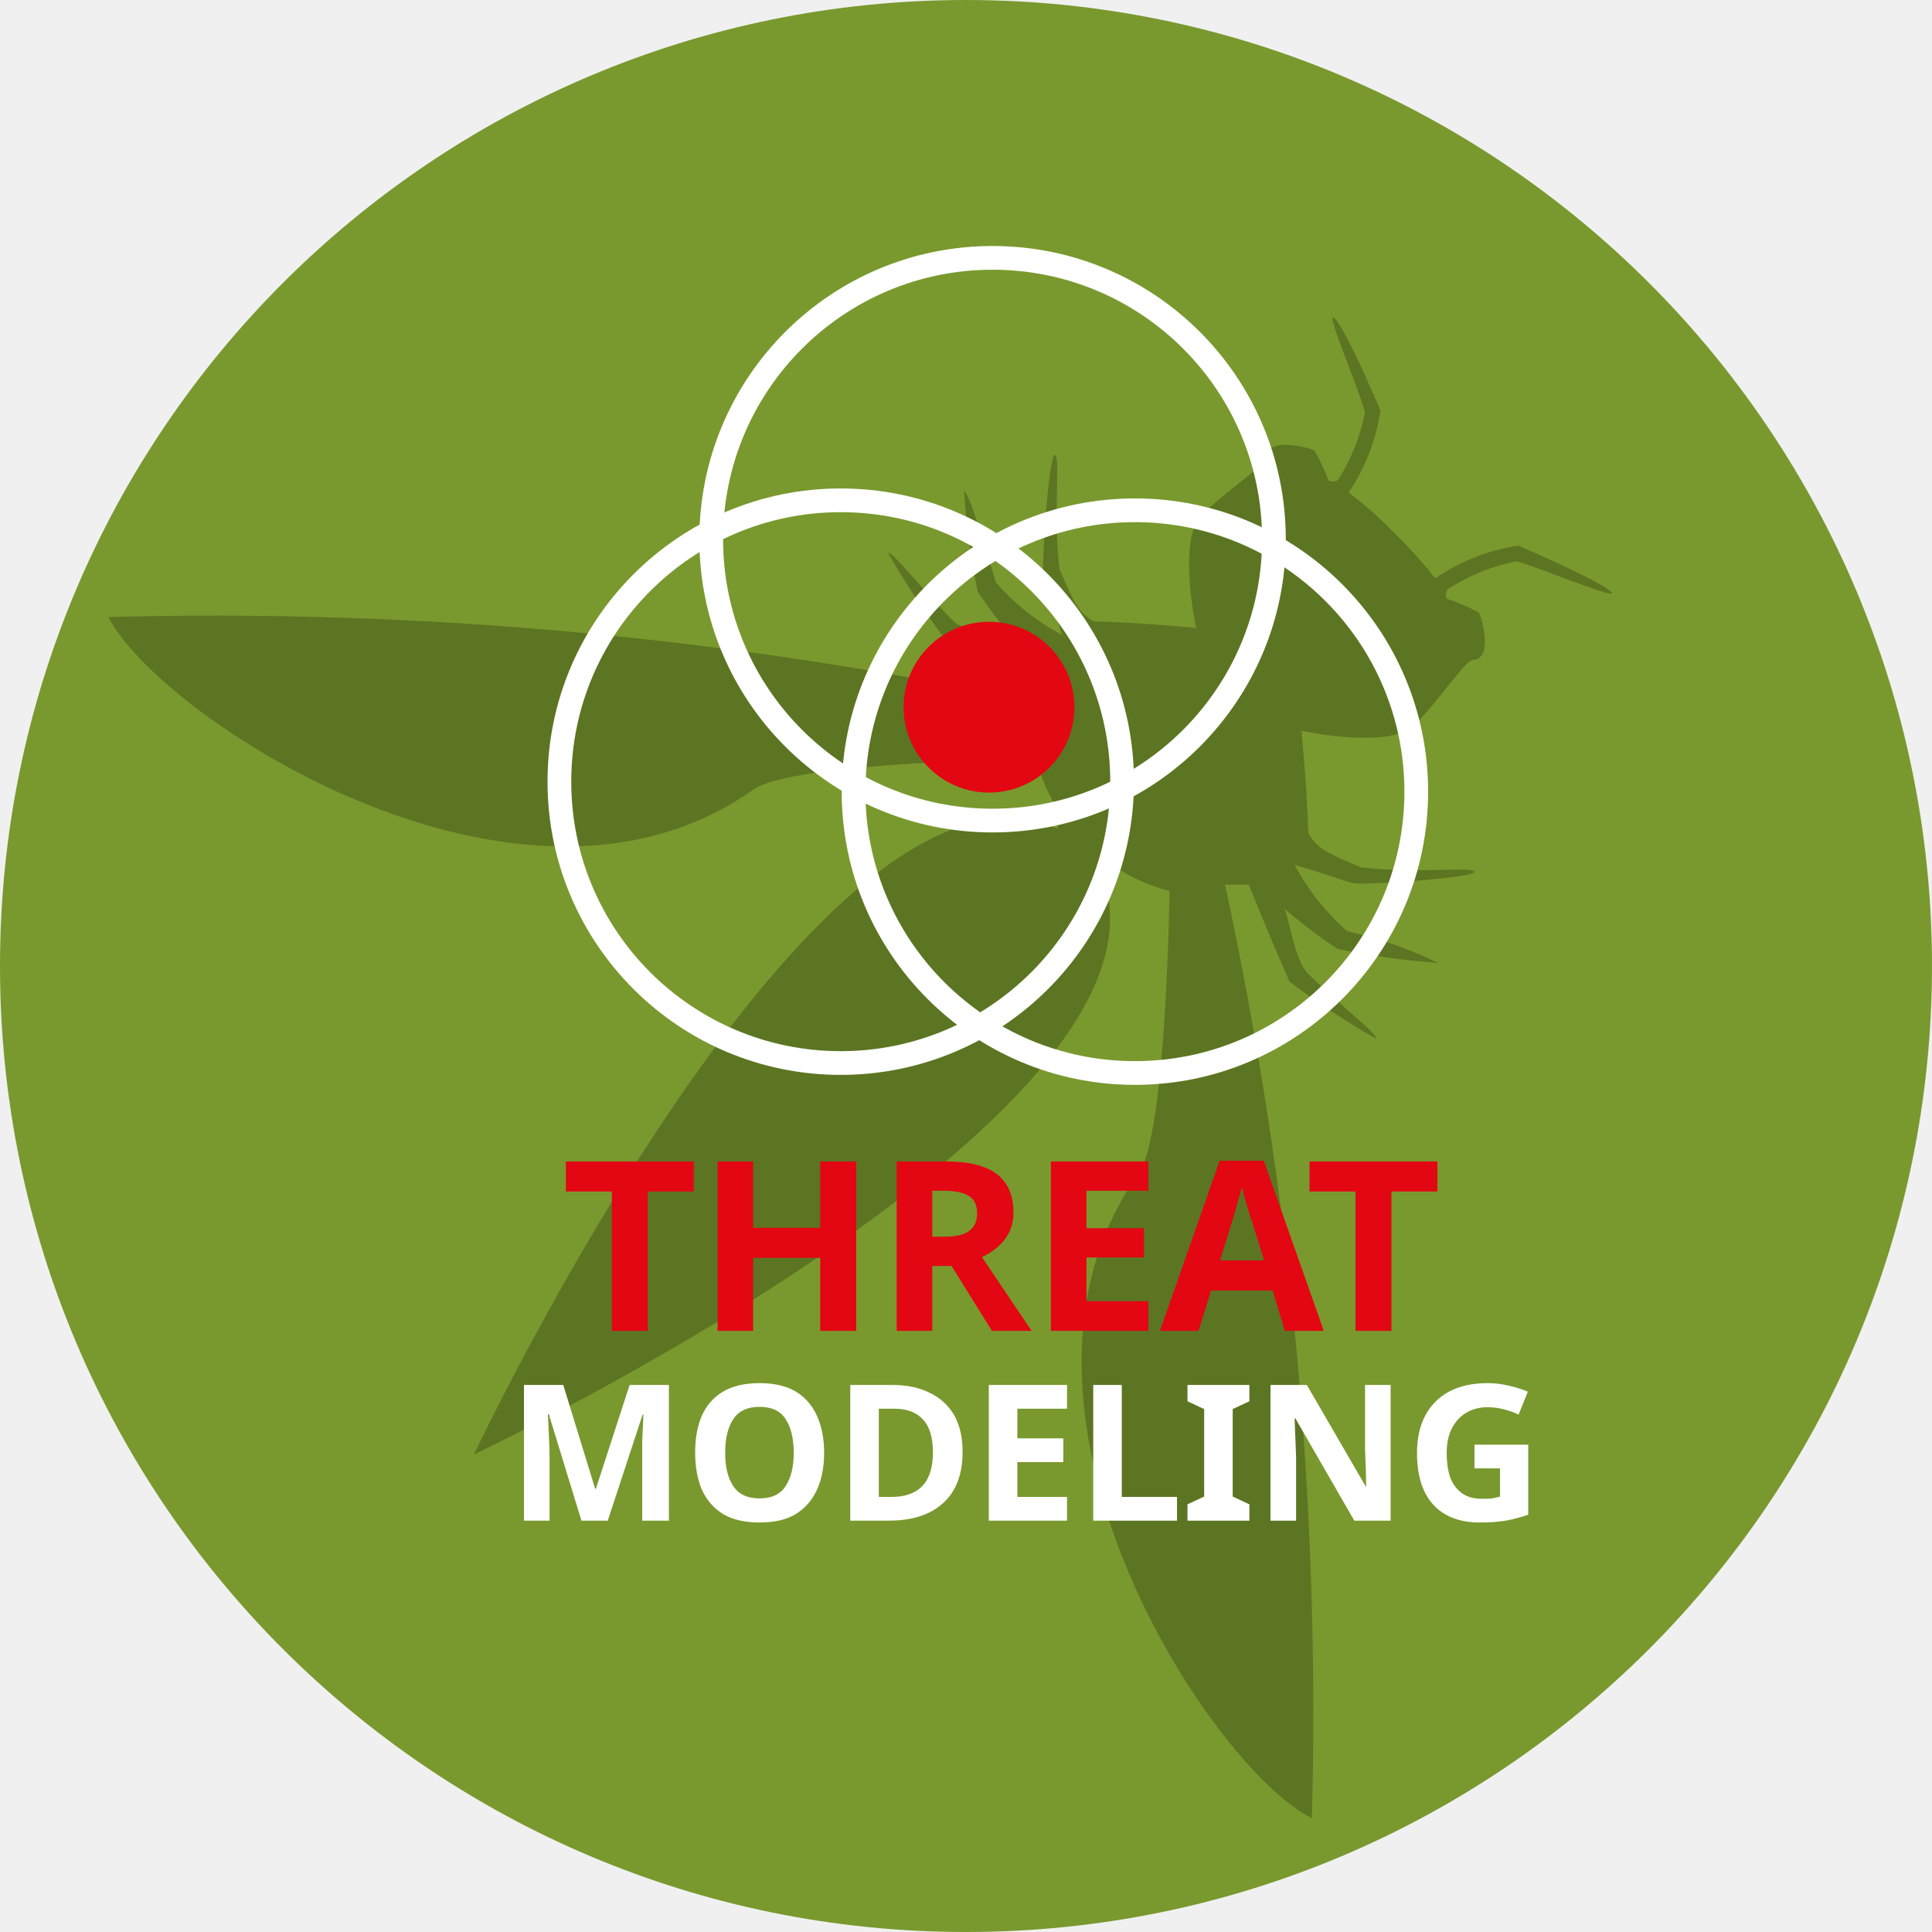
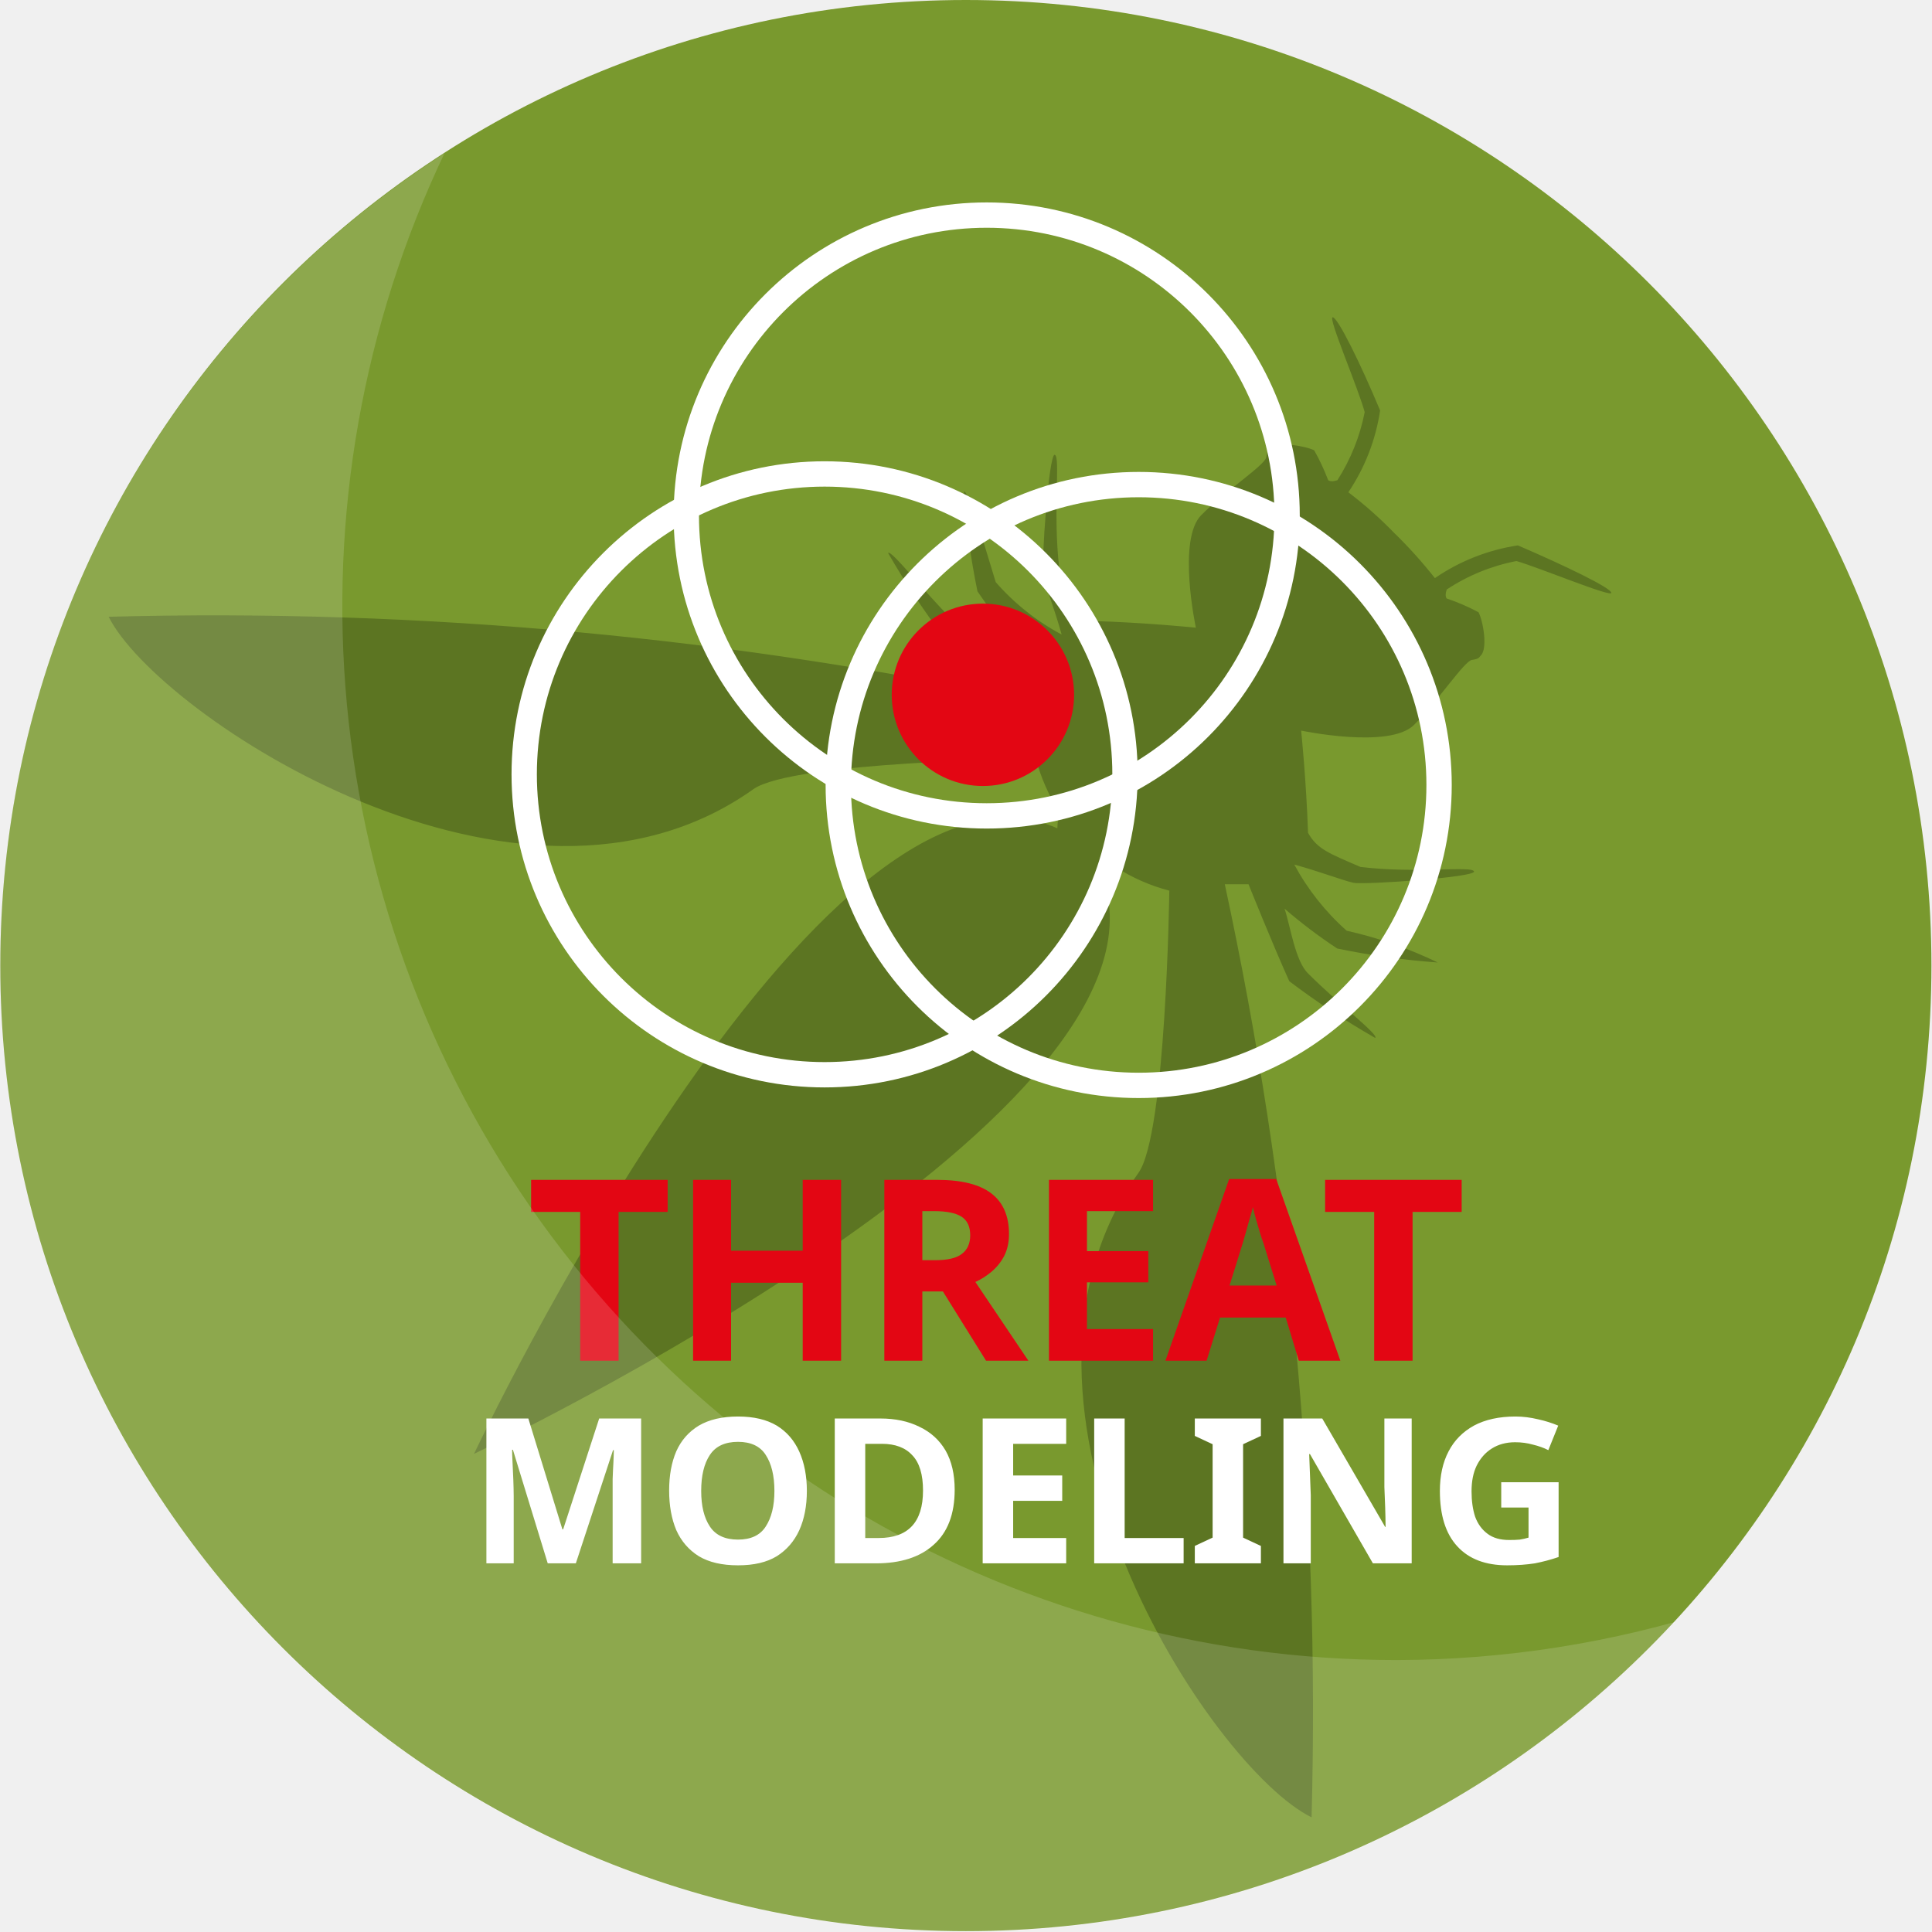
- <svg xmlns="http://www.w3.org/2000/svg" viewBox="0 0 81.44 81.44">
-   <defs>
-     <style>.cls-1{fill:#79992e;stroke:#79992e;stroke-width:10px;}.cls-1,.cls-5{stroke-miterlimit:10;}.cls-2{fill:#5c7522;}.cls-3{font-size:10px;font-family:Hind-SemiBold, Hind;font-weight:700;letter-spacing:-0.01em;}.cls-3,.cls-6{fill:#e30613;}.cls-4{font-size:8px;fill:#fff;letter-spacing:-0.01em;}.cls-5{fill:none;stroke:#fff;}</style>
+ <svg xmlns="http://www.w3.org/2000/svg" viewBox="0 0 97.433 97.462" version="1.1" id="svg28" width="97.433" height="97.462">
+   <defs id="defs4">
+     <style id="style2">.cls-1{fill:#79992e;stroke:#79992e;stroke-width:10px;}.cls-1,.cls-5{stroke-miterlimit:10;}.cls-2{fill:#5c7522;}.cls-3{font-size:10px;font-family:Hind-SemiBold, Hind;font-weight:700;letter-spacing:-0.01em;}.cls-3,.cls-6{fill:#e30613;}.cls-4{font-size:8px;fill:#fff;letter-spacing:-0.01em;}.cls-5{fill:none;stroke:#fff;}</style>
+     <clipPath clipPathUnits="userSpaceOnUse" id="clipPath993">
+       <ellipse style="display:inline;opacity:1;vector-effect:none;fill:none;fill-opacity:1;stroke:#000000;stroke-width:0.011;stroke-linecap:butt;stroke-linejoin:miter;stroke-miterlimit:4;stroke-dasharray:none;stroke-dashoffset:0;stroke-opacity:1" id="ellipse995" cx="41.465" cy="40.565" rx="48.712" ry="48.711" />
+     </clipPath>
  </defs>
-   <g id="Ebene_2" data-name="Ebene 2">
+   <g id="Ebene_2" data-name="Ebene 2" transform="matrix(1.196209,0,0,1.196209,0.0141646,0)">
    <g id="Ebene_2-2" data-name="Ebene 2">
-       <circle class="cls-1" cx="40.72" cy="40.72" r="35.72" />
-       <path class="cls-2" d="M58.77,22.46a19.71,19.71,0,0,1,1.73,1.92A8.4,8.4,0,0,1,64,23c2,.86,3.94,1.8,3.94,2s-3-1.05-4-1.34A8.08,8.08,0,0,0,61,24.86c-.1.29,0,.38,0,.38a8.67,8.67,0,0,1,1.34.58c.2.38.39,1.53.1,1.82-.1.1-.06.14-.38.19s-1.41,1.71-2.44,2.74-4.76.24-4.76.24.22,2.16.29,4.31c.38.68.86.86,2.21,1.44,2.39.29,4.71-.06,4.79.19s-4.66.57-5.08.48-1.44-.48-2.5-.77a10.19,10.19,0,0,0,2.21,2.79,17.63,17.63,0,0,1,3.84,1.34A32.17,32.17,0,0,1,56.38,40a21.45,21.45,0,0,1-2.22-1.68c.25.75.45,2.22,1,2.74,1.29,1.29,3,2.59,2.82,2.71a33.82,33.82,0,0,1-3.62-2.39c-.68-1.5-1.72-4.09-1.72-4.09h-1a165.72,165.72,0,0,1,3.66,39.35C51.08,74.58,41,59.3,48,49.46c1.17-1.64,1.3-11.9,1.3-11.9a7.75,7.75,0,0,1-2.27-1,2.92,2.92,0,0,1-.67.1c4.4,10.09-26.38,24.65-26.38,24.65S34.48,30.53,44.58,34.93a2.75,2.75,0,0,1,.09-.67,8,8,0,0,1-1-2.27s-10.26.12-11.91,1.29c-9.83,7-25.12-3.13-27.19-7.27a166.08,166.08,0,0,1,39.36,3.65v-1s-2.59-1-4.09-1.72a34.41,34.41,0,0,1-2.4-3.62c.13-.15,1.42,1.53,2.72,2.83.51.51,2,.71,2.73,1a26,26,0,0,1-1.68-2.21,30.53,30.53,0,0,1-.57-4.22c.19,0,.76,1.92,1.34,3.83a9.84,9.84,0,0,0,2.78,2.21c-.29-1.05-.67-2-.77-2.49s.23-5.17.48-5.09-.09,2.4.19,4.8c.58,1.34.76,1.83,1.44,2.21,2.15.06,4.32.28,4.32.28s-.8-3.72.23-4.75,2.69-2.11,2.74-2.44.1-.29.19-.38c.29-.29,1.44-.1,1.83.09A9.33,9.33,0,0,1,56,20.25s.1.1.39,0a8.3,8.3,0,0,0,1.15-2.87c-.29-1.06-1.56-4-1.35-4s1.16,1.92,2,3.93a8.4,8.4,0,0,1-1.34,3.45A17,17,0,0,1,58.77,22.46Z" />
-       <text class="cls-3" transform="translate(23.65 56.1)">THREAT<tspan class="cls-4">
-           <tspan x="-2.28" y="8">MODELING</tspan>
-         </tspan>
-       </text>
-       <circle class="cls-5" cx="41.84" cy="22.73" r="11.86" />
-       <circle class="cls-5" cx="47.84" cy="33.37" r="11.86" />
-       <circle class="cls-5" cx="35.44" cy="32.95" r="11.86" />
-       <circle class="cls-6" cx="41.69" cy="29.81" r="3.6" />
+       <circle class="cls-1" cx="40.72" cy="40.72" r="35.72" id="circle8" style="fill:#79992e;stroke:#79992e;stroke-width:10px;stroke-miterlimit:10" />
+       <path class="cls-2" d="M 58.77,22.46 A 19.71,19.71 0 0 1 60.5,24.38 8.4,8.4 0 0 1 64,23 c 2,0.86 3.94,1.8 3.94,2 0,0.2 -3,-1.05 -4,-1.34 A 8.08,8.08 0 0 0 61,24.86 c -0.1,0.29 0,0.38 0,0.38 a 8.67,8.67 0 0 1 1.34,0.58 c 0.2,0.38 0.39,1.53 0.1,1.82 -0.1,0.1 -0.06,0.14 -0.38,0.19 -0.32,0.05 -1.41,1.71 -2.44,2.74 -1.03,1.03 -4.76,0.24 -4.76,0.24 0,0 0.22,2.16 0.29,4.31 0.38,0.68 0.86,0.86 2.21,1.44 2.39,0.29 4.71,-0.06 4.79,0.19 0.08,0.25 -4.66,0.57 -5.08,0.48 -0.42,-0.09 -1.44,-0.48 -2.5,-0.77 a 10.19,10.19 0 0 0 2.21,2.79 17.63,17.63 0 0 1 3.84,1.34 A 32.17,32.17 0 0 1 56.38,40 21.45,21.45 0 0 1 54.16,38.32 c 0.25,0.75 0.45,2.22 1,2.74 1.29,1.29 3,2.59 2.82,2.71 a 33.82,33.82 0 0 1 -3.62,-2.39 c -0.68,-1.5 -1.72,-4.09 -1.72,-4.09 h -1 A 165.72,165.72 0 0 1 55.3,76.64 C 51.08,74.58 41,59.3 48,49.46 c 1.17,-1.64 1.3,-11.9 1.3,-11.9 a 7.75,7.75 0 0 1 -2.27,-1 2.92,2.92 0 0 1 -0.67,0.1 c 4.4,10.09 -26.38,24.65 -26.38,24.65 0,0 14.5,-30.78 24.6,-26.38 a 2.75,2.75 0 0 1 0.09,-0.67 8,8 0 0 1 -1,-2.27 c 0,0 -10.26,0.12 -11.91,1.29 -9.83,7 -25.12,-3.13 -27.19,-7.27 a 166.08,166.08 0 0 1 39.36,3.65 v -1 c 0,0 -2.59,-1 -4.09,-1.72 a 34.41,34.41 0 0 1 -2.4,-3.62 c 0.13,-0.15 1.42,1.53 2.72,2.83 0.51,0.51 2,0.71 2.73,1 a 26,26 0 0 1 -1.68,-2.21 30.53,30.53 0 0 1 -0.57,-4.22 c 0.19,0 0.76,1.92 1.34,3.83 a 9.84,9.84 0 0 0 2.78,2.21 c -0.29,-1.05 -0.67,-2 -0.77,-2.49 -0.1,-0.49 0.23,-5.17 0.48,-5.09 0.25,0.08 -0.09,2.4 0.19,4.8 0.58,1.34 0.76,1.83 1.44,2.21 2.15,0.06 4.32,0.28 4.32,0.28 0,0 -0.8,-3.72 0.23,-4.75 1.03,-1.03 2.69,-2.11 2.74,-2.44 0.05,-0.33 0.1,-0.29 0.19,-0.38 0.29,-0.29 1.44,-0.1 1.83,0.09 A 9.33,9.33 0 0 1 56,20.25 c 0,0 0.1,0.1 0.39,0 a 8.3,8.3 0 0 0 1.15,-2.87 c -0.29,-1.06 -1.56,-4 -1.35,-4 0.21,0 1.16,1.92 2,3.93 a 8.4,8.4 0 0 1 -1.34,3.45 17,17 0 0 1 1.92,1.7 z" id="path10" style="fill:#5c7522" />
+       <g id="g859" transform="matrix(1.068159,0,0,1.068159,-3.092685,-2.54009)">
+         <text style="font-weight:700;font-size:10px;font-family:Hind-SemiBold, Hind;letter-spacing:-0.01em;fill:#e30613" id="text16" transform="translate(23.65,56.1)" class="cls-3">THREAT<tspan style="font-size:8px;letter-spacing:-0.01em;fill:#ffffff" id="tspan14" class="cls-4">
+             <tspan id="tspan12" y="8" x="-2.28">MODELING</tspan>
+           </tspan>
+         </text>
+         <circle style="fill:none;stroke:#ffffff;stroke-miterlimit:10" id="circle18" r="11.86" cy="22.73" cx="41.84" class="cls-5" />
+         <circle style="fill:none;stroke:#ffffff;stroke-miterlimit:10" id="circle20" r="11.86" cy="33.37" cx="47.84" class="cls-5" />
+         <circle style="fill:none;stroke:#ffffff;stroke-miterlimit:10" id="circle22" r="11.86" cy="32.95" cx="35.44" class="cls-5" />
+         <circle style="fill:#e30613" id="circle24" r="3.6" cy="29.81" cx="41.69" class="cls-6" />
+       </g>
    </g>
  </g>
+   <g id="layer1" transform="translate(7.247925,8.185215)">
+     <path style="display:inline;opacity:0.15;fill:#ffffff;stroke-width:1.25" d="M 19.324,-7.662 A 53.185,53.185 0 0 0 17.163,-6.666 51.221,51.221 0 0 0 -9.258,38.085 51.221,51.221 0 0 0 41.964,89.306 51.221,51.221 0 0 0 79.345,73.009 53.035,53.035 0 0 1 63.222,75.558 53.173,53.173 0 0 1 19.324,-7.662 Z" id="path133-3-3" clip-path="url(#clipPath993)" />
+   </g>
+   <g id="layer2" style="display:inline" transform="translate(7.247925,8.185215)" />
</svg>
